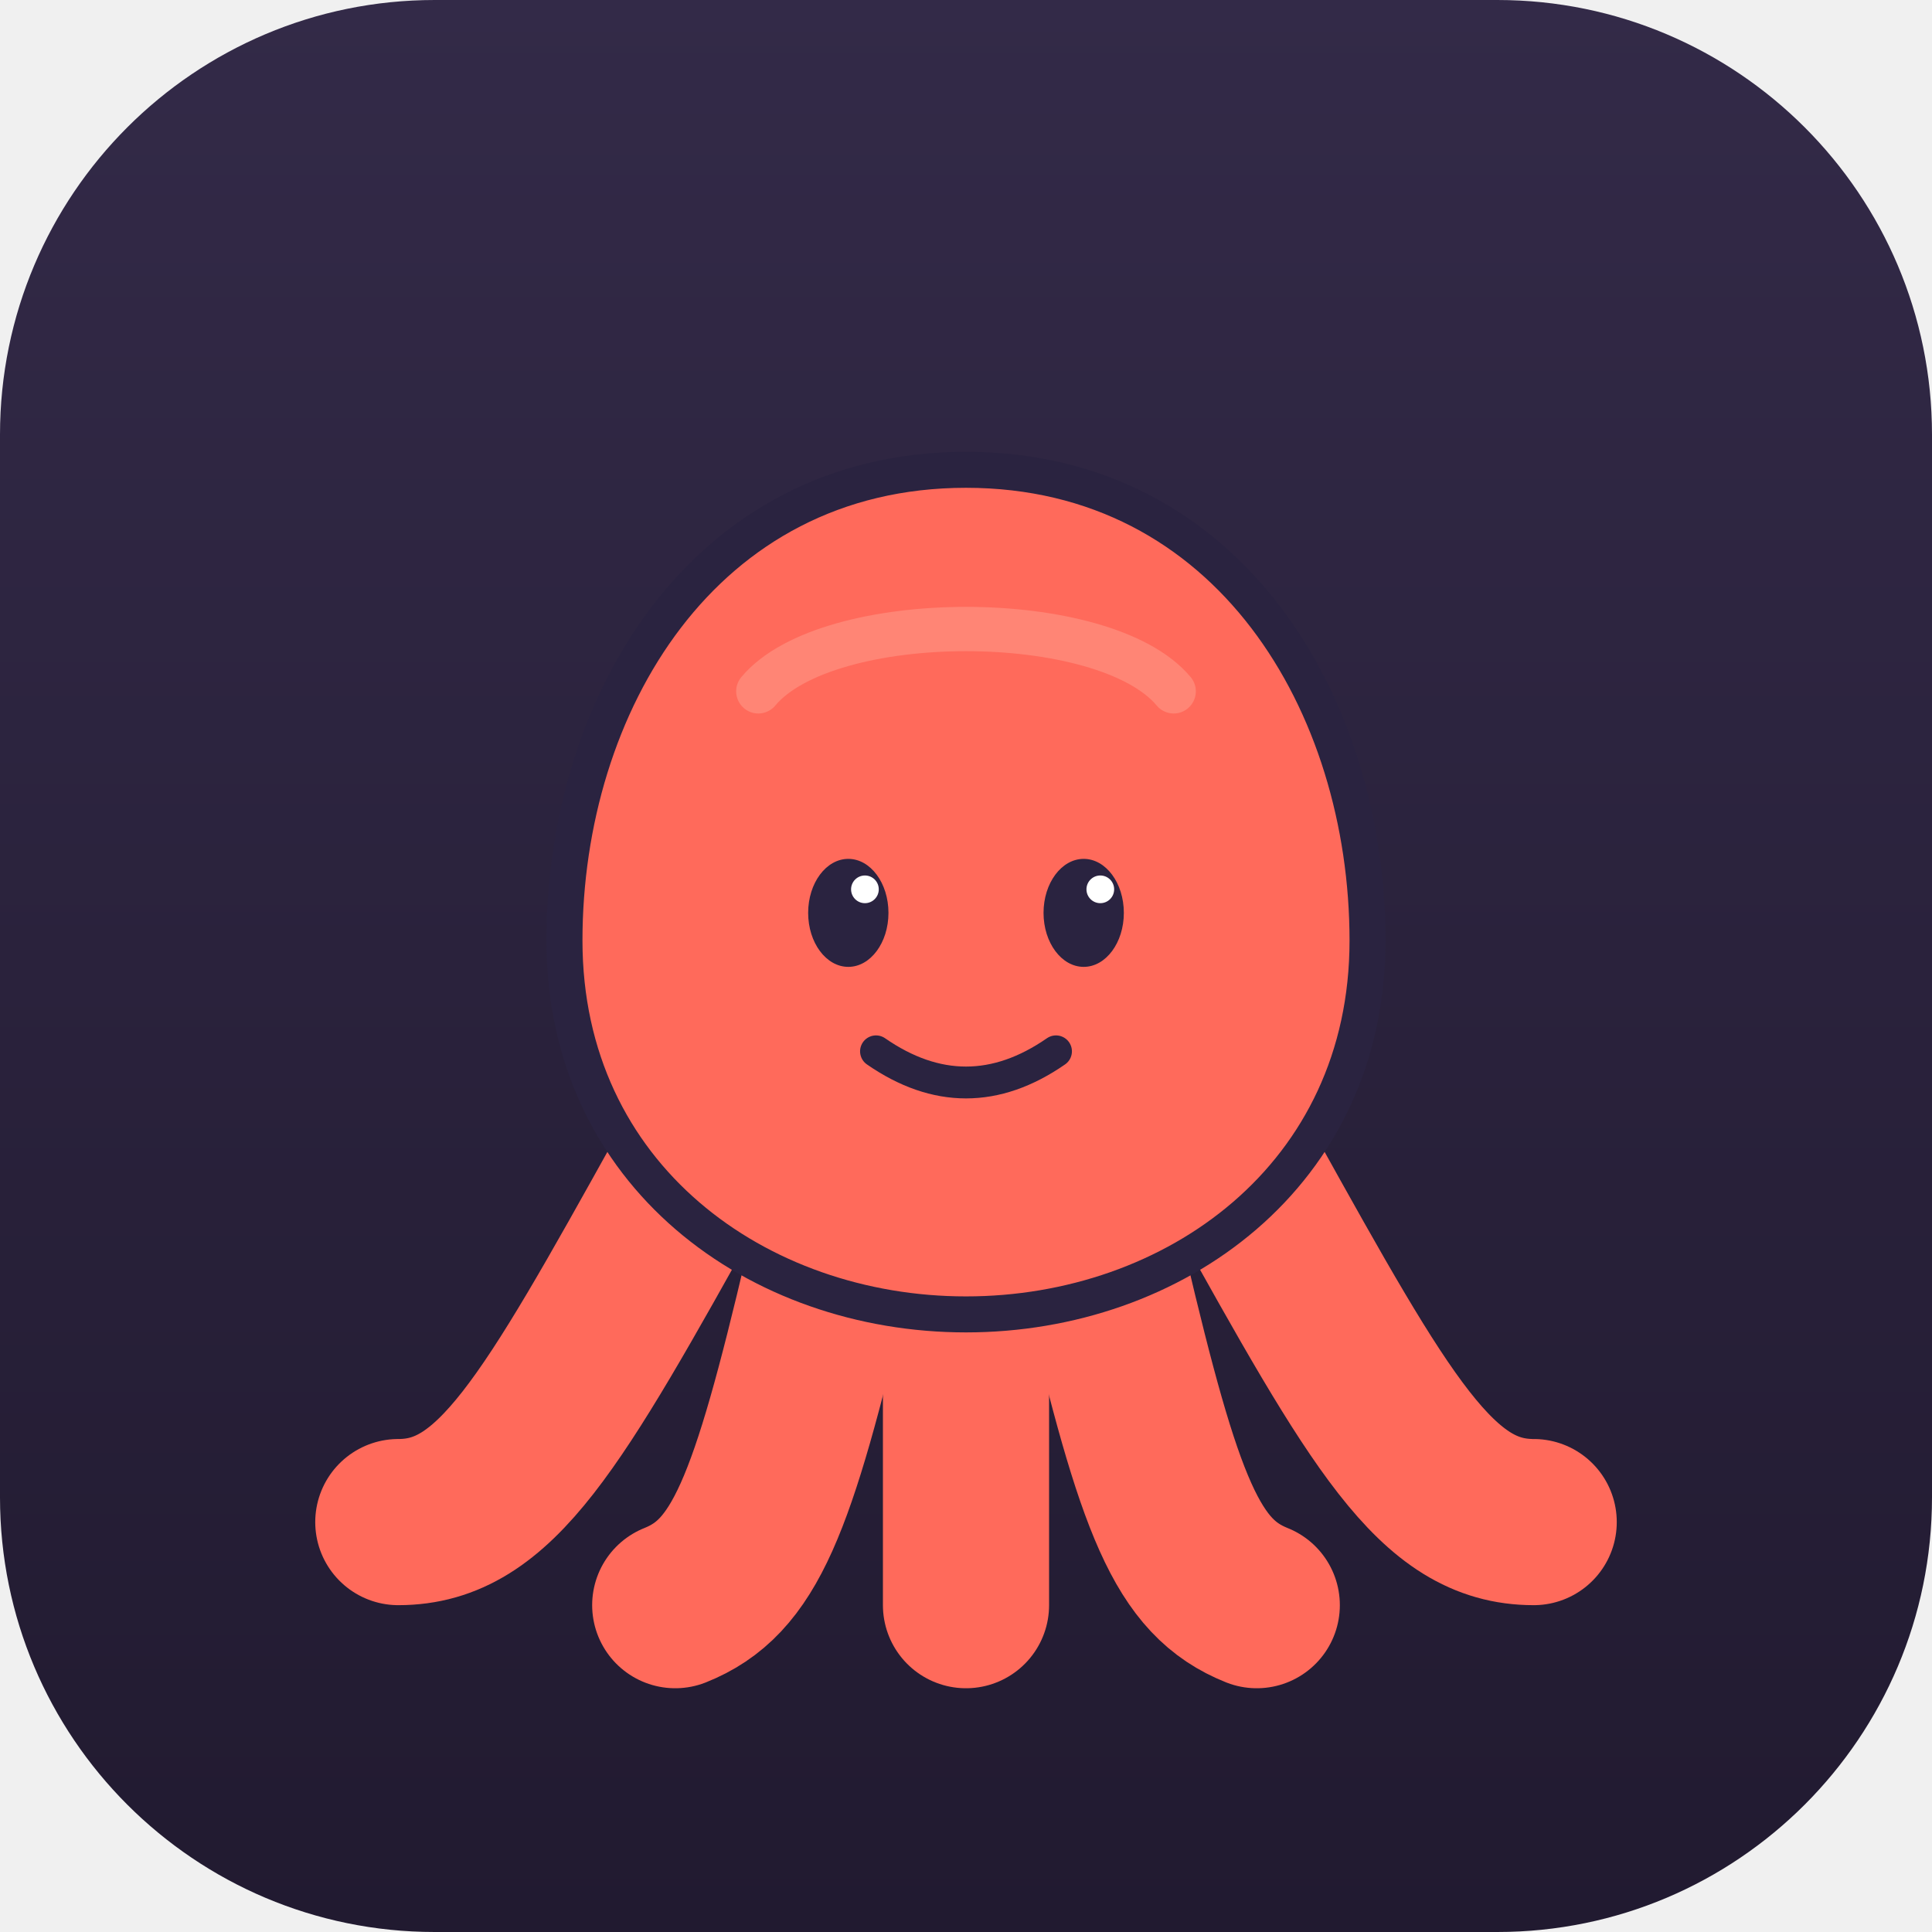
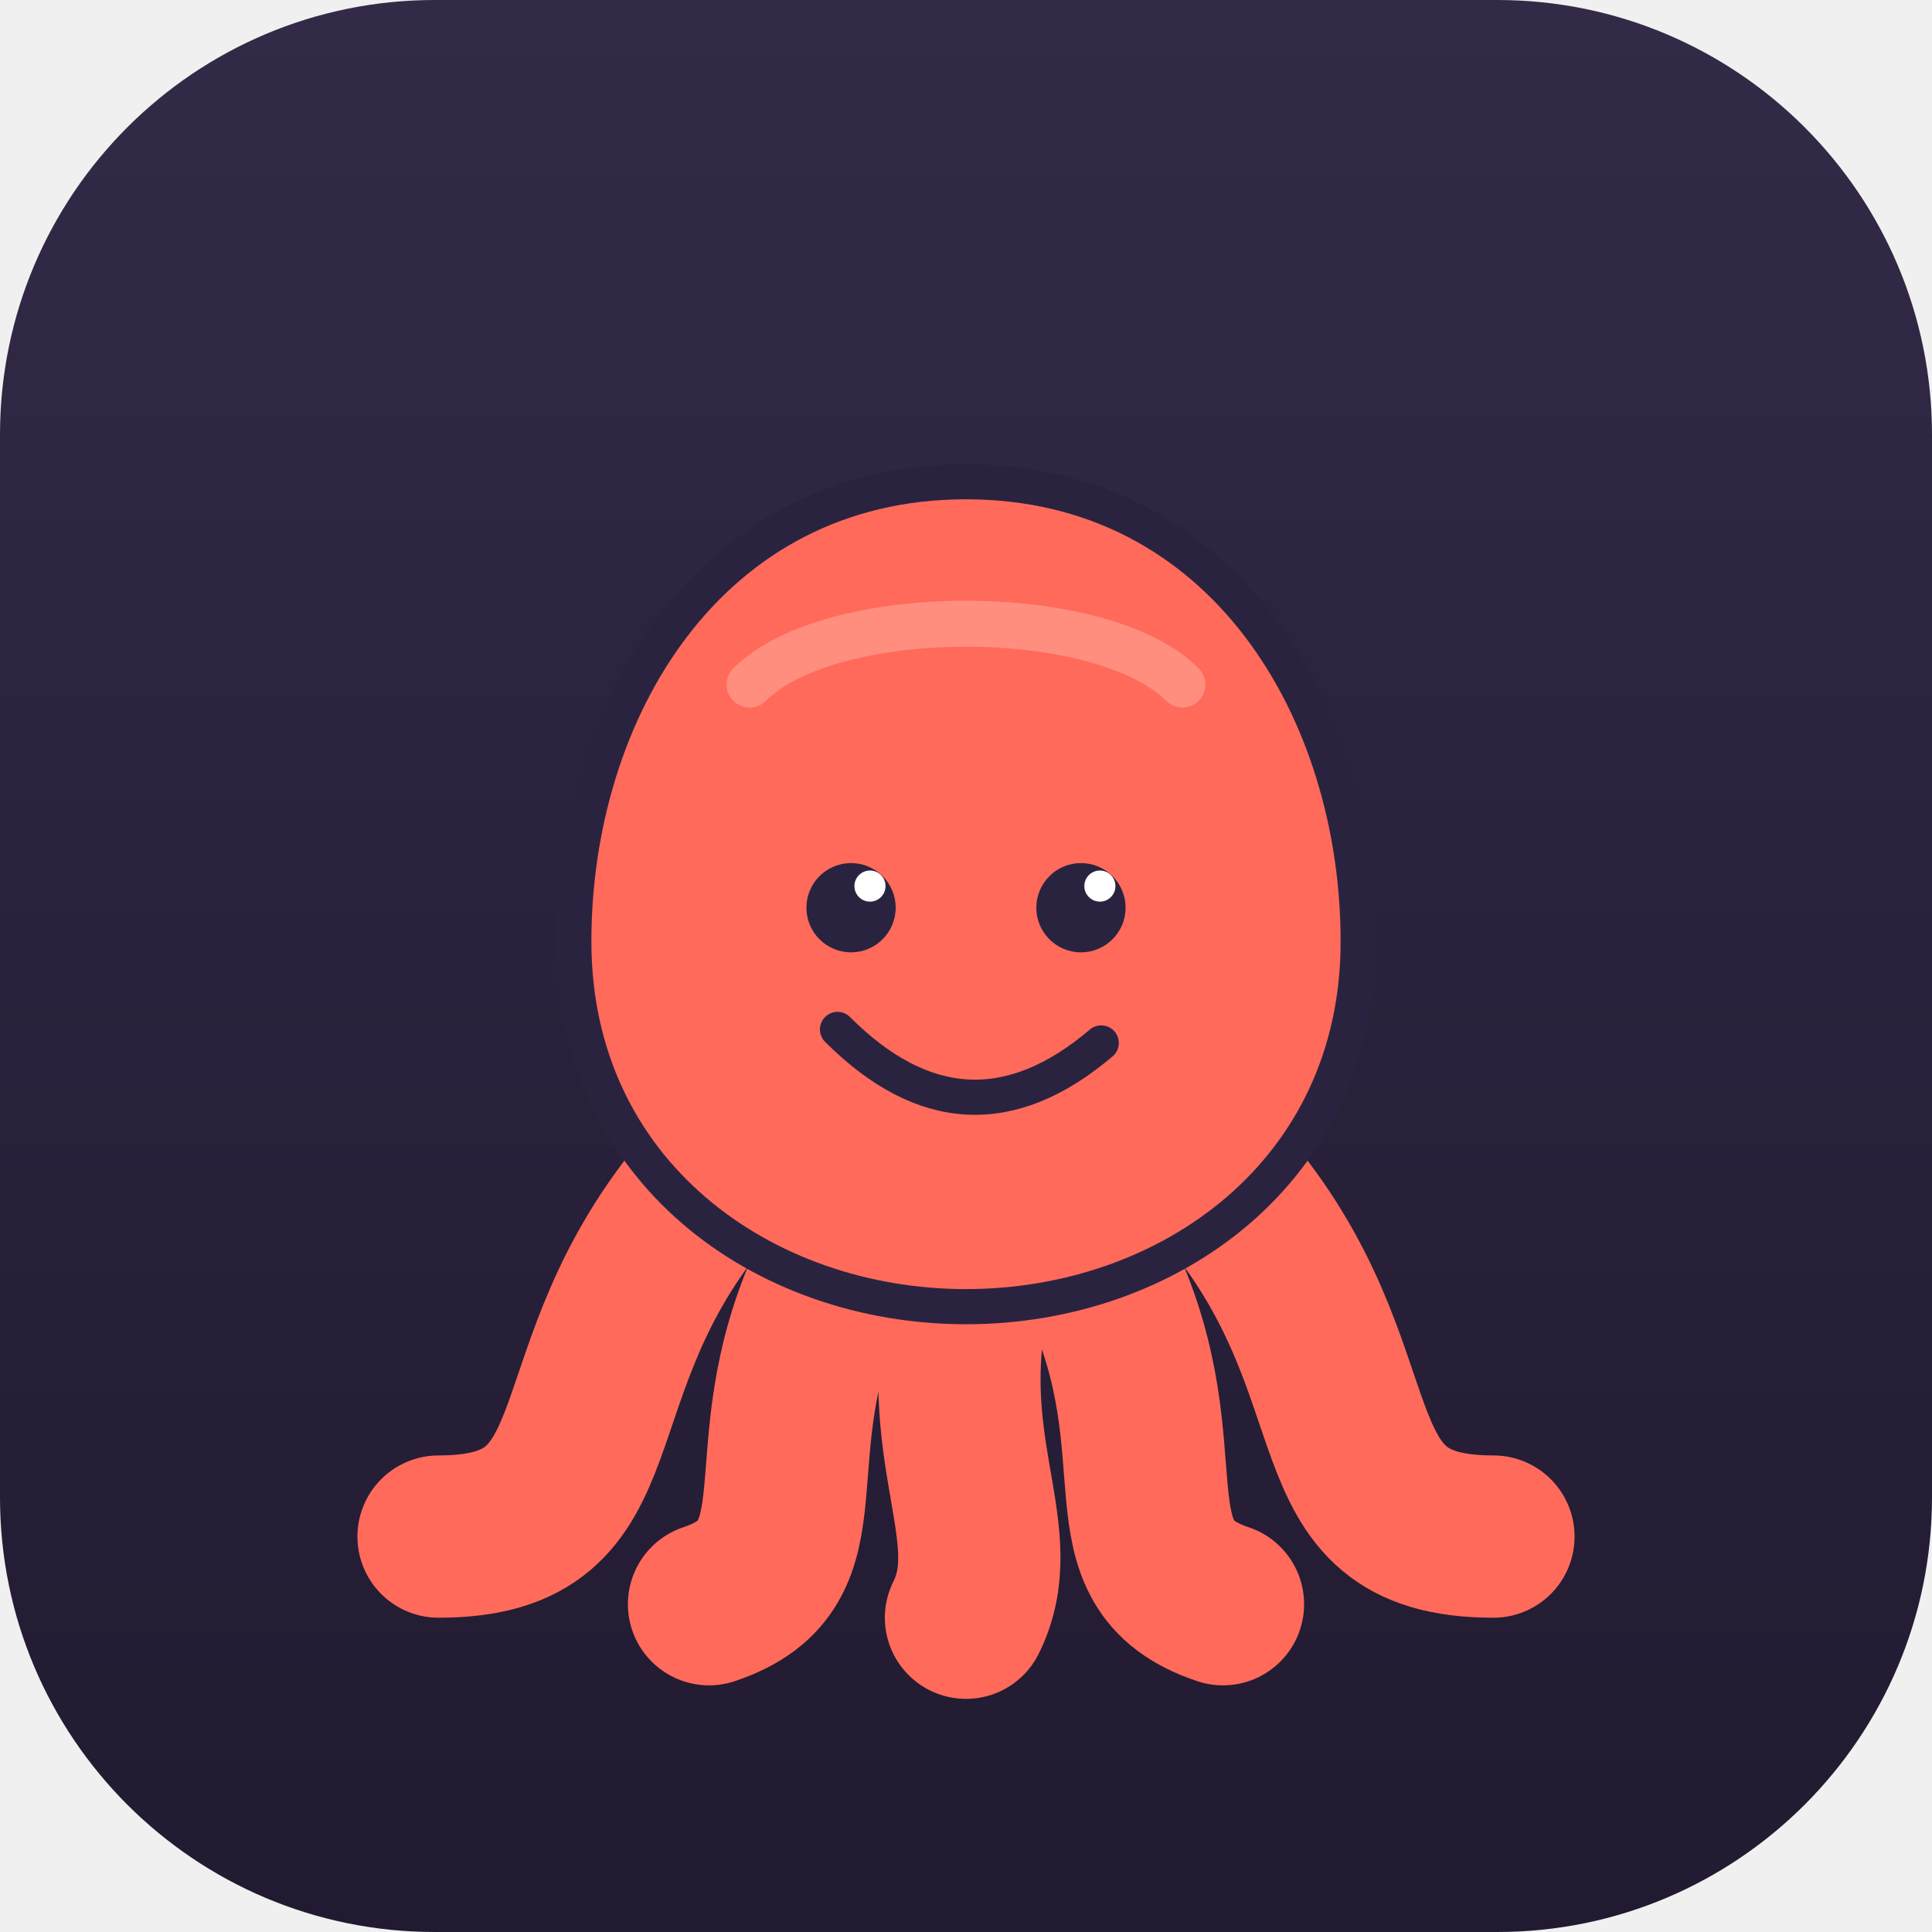
<svg xmlns="http://www.w3.org/2000/svg" viewBox="0 0 120 120">
  <defs>
    <linearGradient id="bg" x1="0" y1="0" x2="0" y2="1">
      <stop offset="0" stop-color="#332A48" />
      <stop offset="1" stop-color="#211A30" />
    </linearGradient>
  </defs>
  <rect width="120" height="120" rx="27" fill="url(#bg)" />
-   <g transform="translate(60 61) scale(0.86) translate(-60 -60)">
+   <g transform="translate(60 61) scale(0.84) translate(-60 -60)">
    <g stroke="#FF6A5B" stroke-width="12" stroke-linecap="round" fill="none">
-       <path d="M40 74 C 30 92, 26 99, 19 99" />
-       <path d="M50 81 C 46 98, 44 103, 39 105" />
-       <path d="M60 83 L60 105" />
-       <path d="M70 81 C 74 98, 76 103, 81 105" />
-       <path d="M80 74 C 90 92, 94 99, 101 99" />
+       <path d="M41 75 C 29 89, 35 101, 21 101" />
+       <path d="M50 82 C 44 95, 50 103, 41 106" />
+       <path d="M60 84 C 58 95, 63 101, 60 107" />
+       <path d="M70 82 C 76 95, 70 103, 79 106" />
+       <path d="M79 75 C 91 89, 85 101, 99 101" />
    </g>
    <path d="M60 23 C 41 23, 31 40, 31 57 C 31 74, 45 84, 60 84 C 75 84, 89 74, 89 57 C 89 40, 79 23, 60 23 Z" fill="#FF6A5B" stroke="#2A2340" stroke-width="2.6" />
-     <path d="M45 39 C 50 33, 70 33, 75 39" stroke="#FF9080" stroke-width="3.2" fill="none" stroke-linecap="round" opacity=".7" />
-     <ellipse cx="51.5" cy="55" rx="2.9" ry="3.9" fill="#2A2340" />
-     <ellipse cx="68.5" cy="55" rx="2.9" ry="3.9" fill="#2A2340" />
-     <circle cx="52.7" cy="53.3" r="1" fill="#fff" />
-     <circle cx="69.7" cy="53.3" r="1" fill="#fff" />
-     <path d="M53.5 65 Q60 69.5 66.5 65" stroke="#2A2340" stroke-width="2.3" fill="none" stroke-linecap="round" />
+     <path d="M44 38 C 50 32, 70 32, 76 38" stroke="#FF9A8B" stroke-width="3.4" fill="none" stroke-linecap="round" opacity=".75" />
+     <circle cx="51.5" cy="54.5" r="3.3" fill="#2A2340" />
+     <circle cx="68.5" cy="54.5" r="3.3" fill="#2A2340" />
+     <circle cx="52.9" cy="52.9" r="1.15" fill="#fff" />
+     <circle cx="69.9" cy="52.9" r="1.15" fill="#fff" />
+     <path d="M50.5 63.5 Q60 73 70 64.5" stroke="#2A2340" stroke-width="2.6" fill="none" stroke-linecap="round" />
  </g>
</svg>
